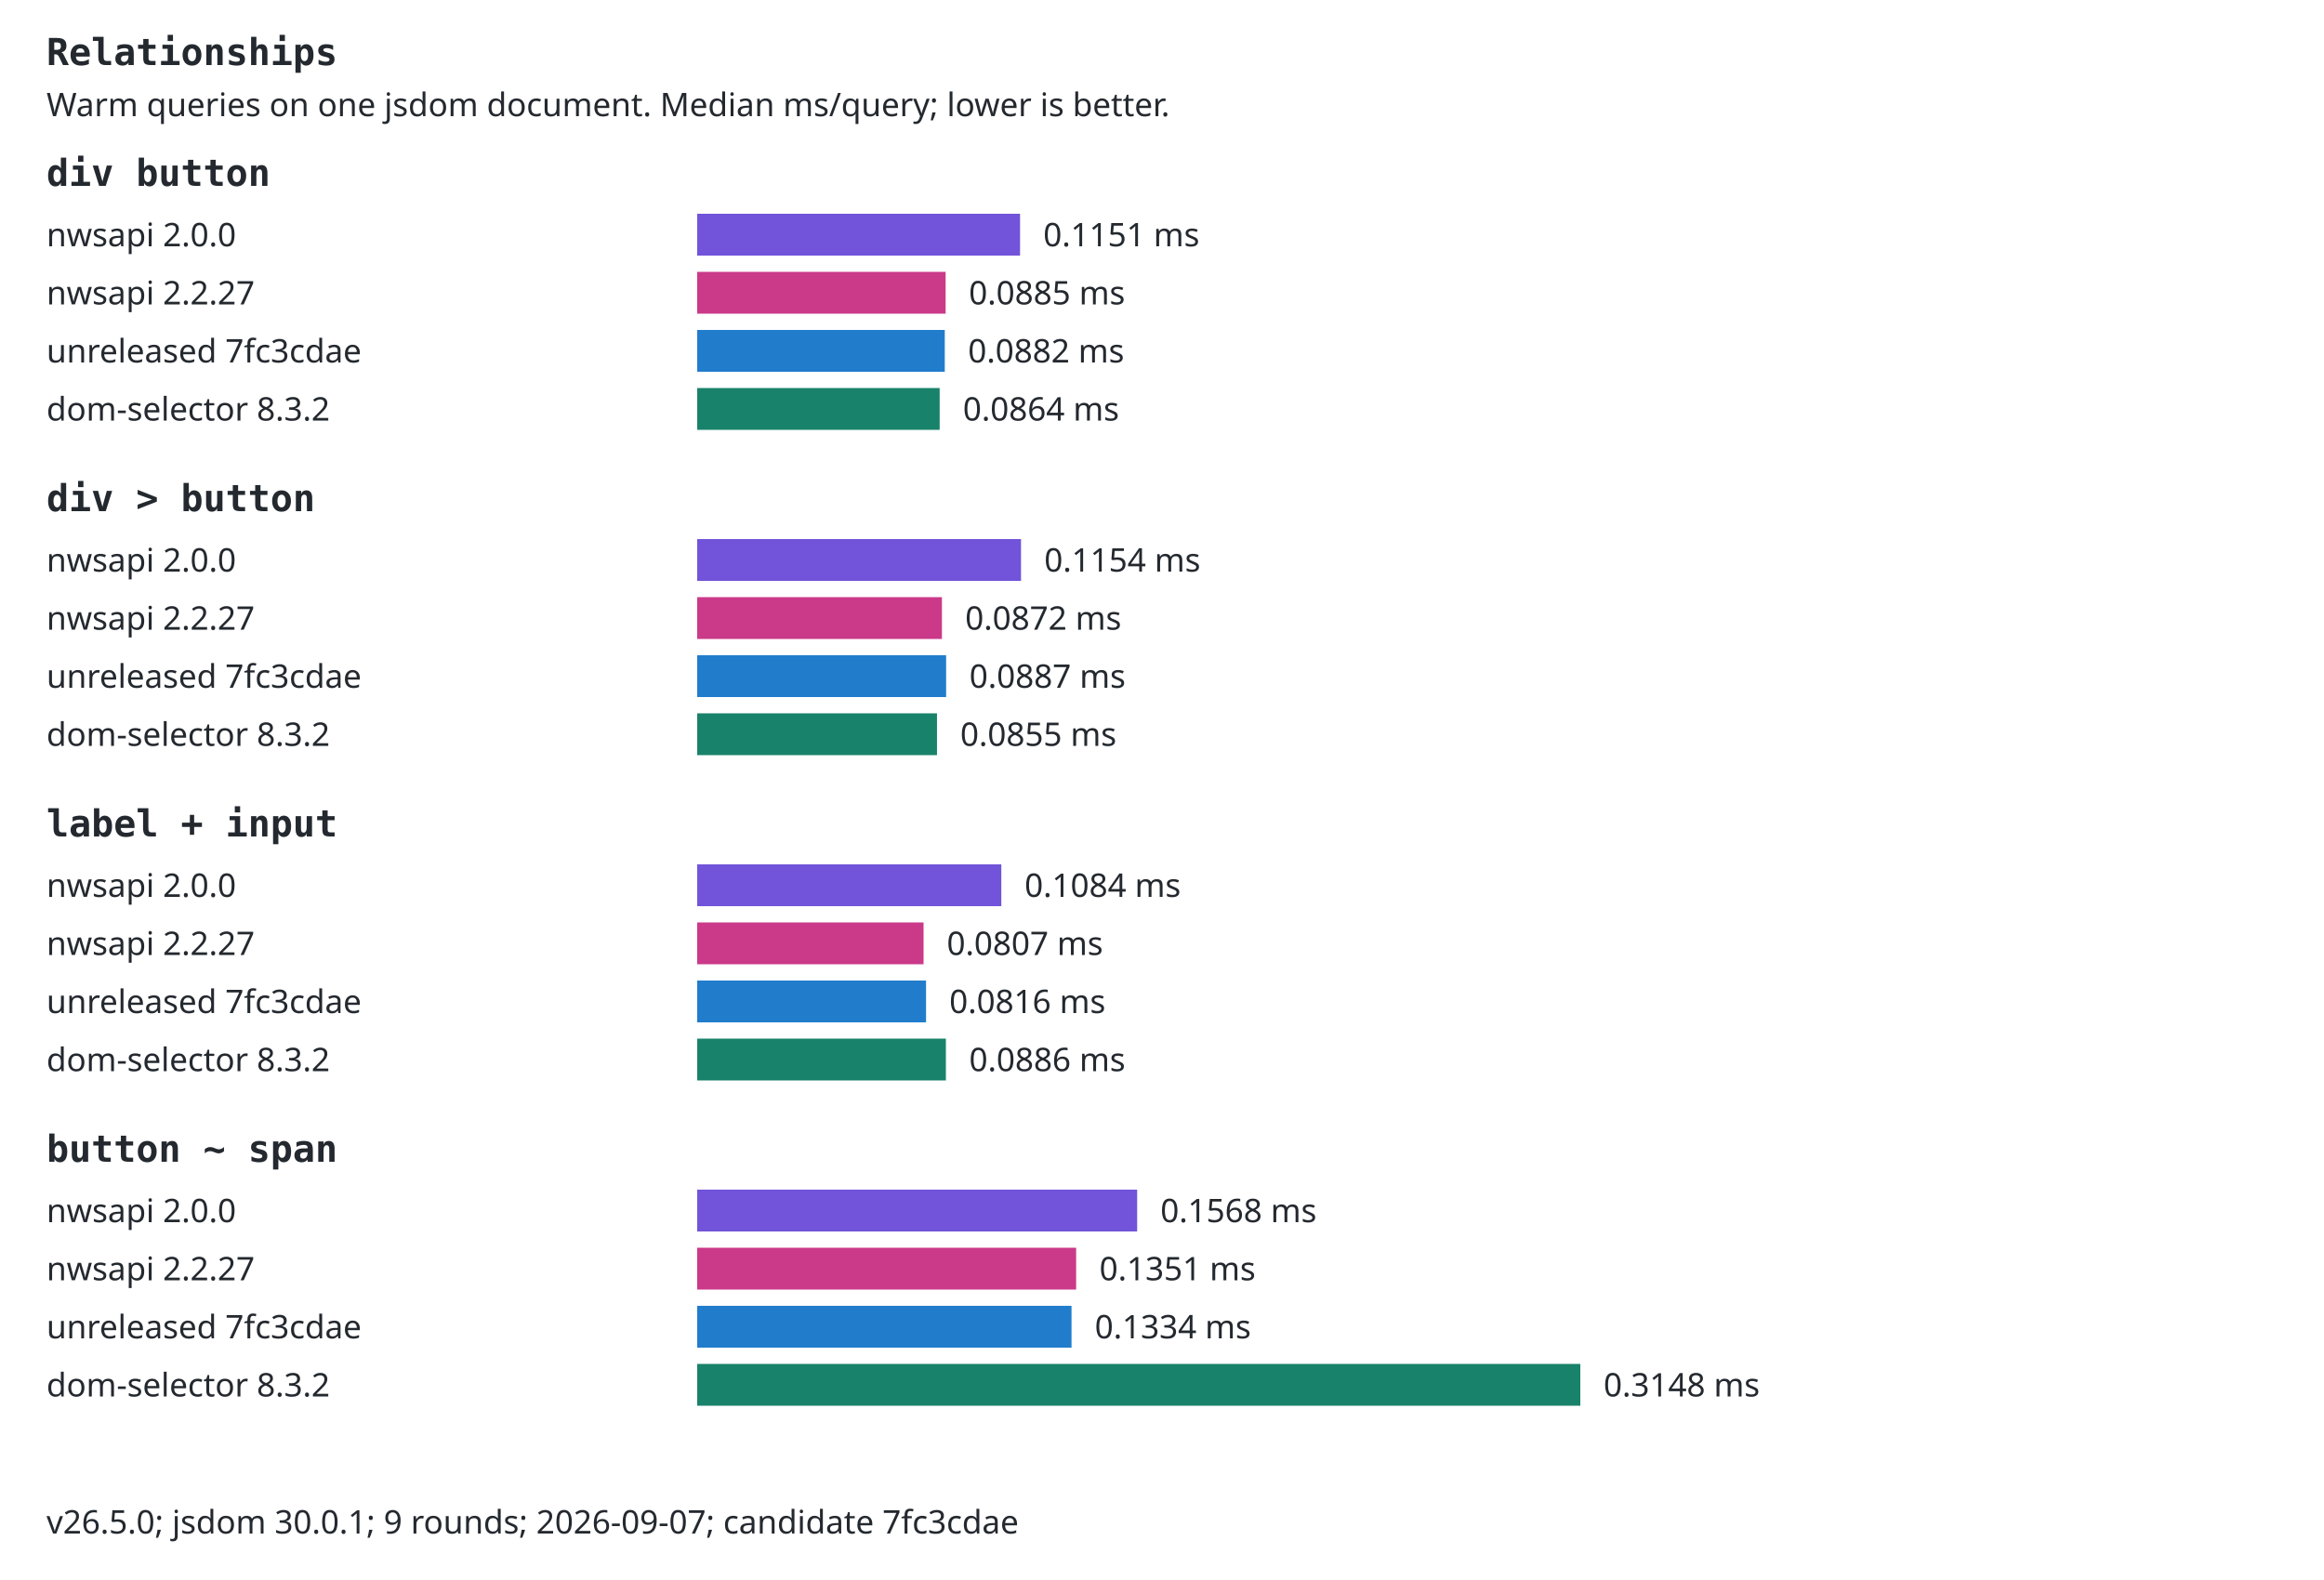
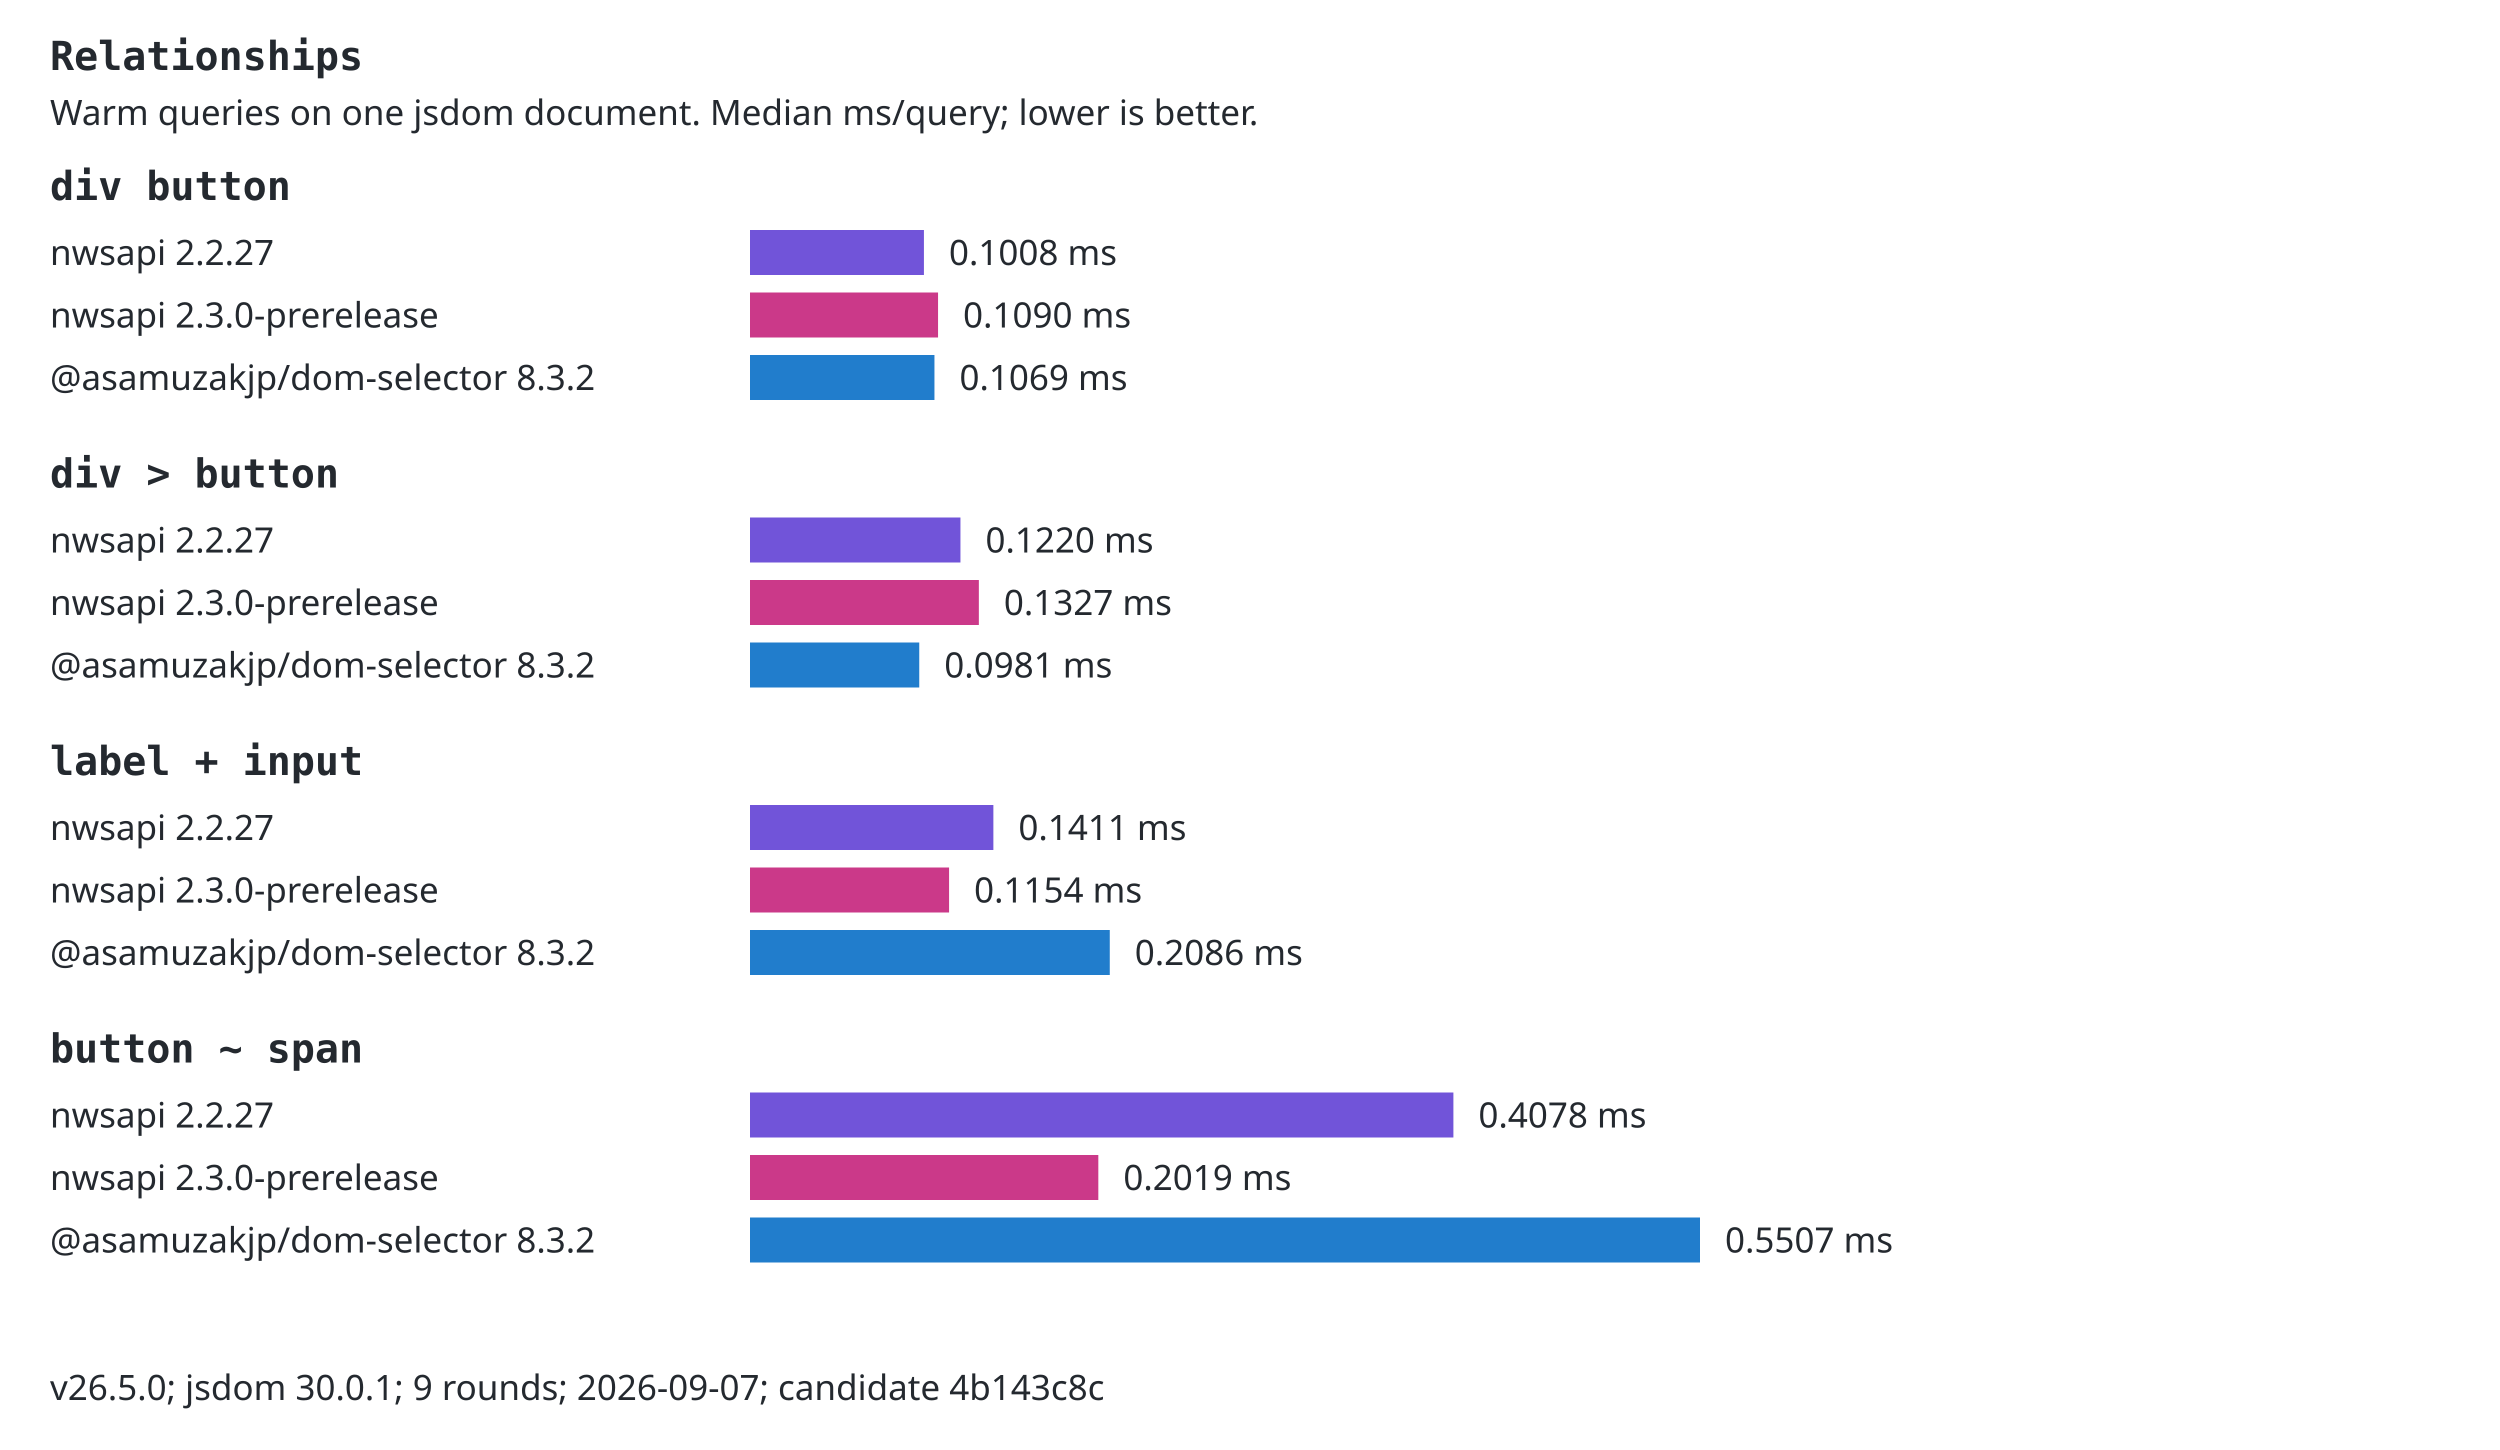
- <svg xmlns="http://www.w3.org/2000/svg" width="1000" height="680" viewBox="0 0 1000 680" role="img">
-   <style>text{font:14px system-ui,sans-serif;fill:#24292f}.selector{font:16px monospace;font-weight:600}.background{fill:#fff}@media(prefers-color-scheme:dark){text{fill:#e6edf3}.background{fill:#0d1117}}</style>
-   <rect class="background" width="1000" height="680" />
+ <svg xmlns="http://www.w3.org/2000/svg" width="1000" height="580" viewBox="0 0 1000 580" role="img">
+   <style>text{font:14px system-ui,sans-serif;fill:#24292f}.selector{font:16px monospace;font-weight:600}.background{fill:#fff}.bar{transform-box:fill-box;transform-origin:left center;animation:fill 800ms ease-out both}@keyframes fill{from{transform:scaleX(0)}to{transform:scaleX(1)}}@media(prefers-reduced-motion:reduce){.bar{animation:none}}@media(prefers-color-scheme:dark){text{fill:#e6edf3}.background{fill:#0d1117}}</style>
+   <rect class="background" width="1000" height="580" />
  <text x="20" y="28" class="selector">Relationships</text>
  <text x="20" y="50">Warm queries on one jsdom document. Median ms/query; lower is better.</text>
  <text x="20" y="80" class="selector">div button</text>
-   <text x="20" y="106">nwsapi 2.0.0</text>
-   <rect x="300" y="92" width="138.92" height="18" fill="#7154d9" />
-   <text x="448.916" y="106">0.1151 ms</text>
-   <text x="20" y="131">nwsapi 2.2.27</text>
-   <rect x="300" y="117" width="106.89" height="18" fill="#cb3989" />
-   <text x="416.891" y="131">0.0885 ms</text>
-   <text x="20" y="156">unreleased 7fc3cdae</text>
-   <rect x="300" y="142" width="106.53" height="18" fill="#217dcc" />
-   <text x="416.526" y="156">0.0882 ms</text>
-   <text x="20" y="181">dom-selector 8.3.2</text>
-   <rect x="300" y="167" width="104.33" height="18" fill="#19826a" />
-   <text x="414.334" y="181">0.0864 ms</text>
-   <text x="20" y="220" class="selector">div &gt; button</text>
-   <text x="20" y="246">nwsapi 2.0.0</text>
-   <rect x="300" y="232" width="139.33" height="18" fill="#7154d9" />
-   <text x="449.329" y="246">0.1154 ms</text>
-   <text x="20" y="271">nwsapi 2.2.27</text>
-   <rect x="300" y="257" width="105.3" height="18" fill="#cb3989" />
-   <text x="415.295" y="271">0.0872 ms</text>
-   <text x="20" y="296">unreleased 7fc3cdae</text>
-   <rect x="300" y="282" width="107.11" height="18" fill="#217dcc" />
-   <text x="417.106" y="296">0.0887 ms</text>
-   <text x="20" y="321">dom-selector 8.3.2</text>
-   <rect x="300" y="307" width="103.18" height="18" fill="#19826a" />
-   <text x="413.184" y="321">0.0855 ms</text>
-   <text x="20" y="360" class="selector">label + input</text>
-   <text x="20" y="386">nwsapi 2.0.0</text>
-   <rect x="300" y="372" width="130.86" height="18" fill="#7154d9" />
-   <text x="440.861" y="386">0.1084 ms</text>
-   <text x="20" y="411">nwsapi 2.2.27</text>
-   <rect x="300" y="397" width="97.4" height="18" fill="#cb3989" />
-   <text x="407.4" y="411">0.0807 ms</text>
-   <text x="20" y="436">unreleased 7fc3cdae</text>
-   <rect x="300" y="422" width="98.47" height="18" fill="#217dcc" />
-   <text x="408.475" y="436">0.0816 ms</text>
-   <text x="20" y="461">dom-selector 8.3.2</text>
-   <rect x="300" y="447" width="107.01" height="18" fill="#19826a" />
-   <text x="417.006" y="461">0.0886 ms</text>
-   <text x="20" y="500" class="selector">button ~ span</text>
-   <text x="20" y="526">nwsapi 2.0.0</text>
-   <rect x="300" y="512" width="189.31" height="18" fill="#7154d9" />
-   <text x="499.314" y="526">0.1568 ms</text>
-   <text x="20" y="551">nwsapi 2.2.27</text>
-   <rect x="300" y="537" width="163.05" height="18" fill="#cb3989" />
-   <text x="473.052" y="551">0.1351 ms</text>
-   <text x="20" y="576">unreleased 7fc3cdae</text>
-   <rect x="300" y="562" width="161.07" height="18" fill="#217dcc" />
-   <text x="471.074" y="576">0.1334 ms</text>
-   <text x="20" y="601">dom-selector 8.3.2</text>
-   <rect x="300" y="587" width="380" height="18" fill="#19826a" />
-   <text x="690" y="601">0.3148 ms</text>
-   <text x="20" y="660">v26.5.0; jsdom 30.0.1; 9 rounds; 2026-09-07; candidate 7fc3cdae</text>
+   <text x="20" y="106">nwsapi 2.2.27</text>
+   <rect class="bar" x="300" y="92" width="69.57" height="18" fill="#7154d9" />
+   <text x="379.573" y="106">0.1008 ms</text>
+   <text x="20" y="131">nwsapi 2.3.0-prerelease</text>
+   <rect class="bar" x="300" y="117" width="75.22" height="18" fill="#cb3989" />
+   <text x="385.219" y="131">0.1090 ms</text>
+   <text x="20" y="156">@asamuzakjp/dom-selector 8.3.2</text>
+   <rect class="bar" x="300" y="142" width="73.78" height="18" fill="#217dcc" />
+   <text x="383.781" y="156">0.1069 ms</text>
+   <text x="20" y="195" class="selector">div &gt; button</text>
+   <text x="20" y="221">nwsapi 2.2.27</text>
+   <rect class="bar" x="300" y="207" width="84.18" height="18" fill="#7154d9" />
+   <text x="394.179" y="221">0.1220 ms</text>
+   <text x="20" y="246">nwsapi 2.3.0-prerelease</text>
+   <rect class="bar" x="300" y="232" width="91.54" height="18" fill="#cb3989" />
+   <text x="401.542" y="246">0.1327 ms</text>
+   <text x="20" y="271">@asamuzakjp/dom-selector 8.3.2</text>
+   <rect class="bar" x="300" y="257" width="67.7" height="18" fill="#217dcc" />
+   <text x="377.704" y="271">0.0981 ms</text>
+   <text x="20" y="310" class="selector">label + input</text>
+   <text x="20" y="336">nwsapi 2.2.27</text>
+   <rect class="bar" x="300" y="322" width="97.35" height="18" fill="#7154d9" />
+   <text x="407.355" y="336">0.1411 ms</text>
+   <text x="20" y="361">nwsapi 2.3.0-prerelease</text>
+   <rect class="bar" x="300" y="347" width="79.63" height="18" fill="#cb3989" />
+   <text x="389.626" y="361">0.1154 ms</text>
+   <text x="20" y="386">@asamuzakjp/dom-selector 8.3.2</text>
+   <rect class="bar" x="300" y="372" width="143.91" height="18" fill="#217dcc" />
+   <text x="453.907" y="386">0.2086 ms</text>
+   <text x="20" y="425" class="selector">button ~ span</text>
+   <text x="20" y="451">nwsapi 2.2.27</text>
+   <rect class="bar" x="300" y="437" width="281.36" height="18" fill="#7154d9" />
+   <text x="591.365" y="451">0.4078 ms</text>
+   <text x="20" y="476">nwsapi 2.3.0-prerelease</text>
+   <rect class="bar" x="300" y="462" width="139.33" height="18" fill="#cb3989" />
+   <text x="449.335" y="476">0.2019 ms</text>
+   <text x="20" y="501">@asamuzakjp/dom-selector 8.3.2</text>
+   <rect class="bar" x="300" y="487" width="380" height="18" fill="#217dcc" />
+   <text x="690" y="501">0.5507 ms</text>
+   <text x="20" y="560">v26.5.0; jsdom 30.0.1; 9 rounds; 2026-09-07; candidate 4b143c8c</text>
</svg>
